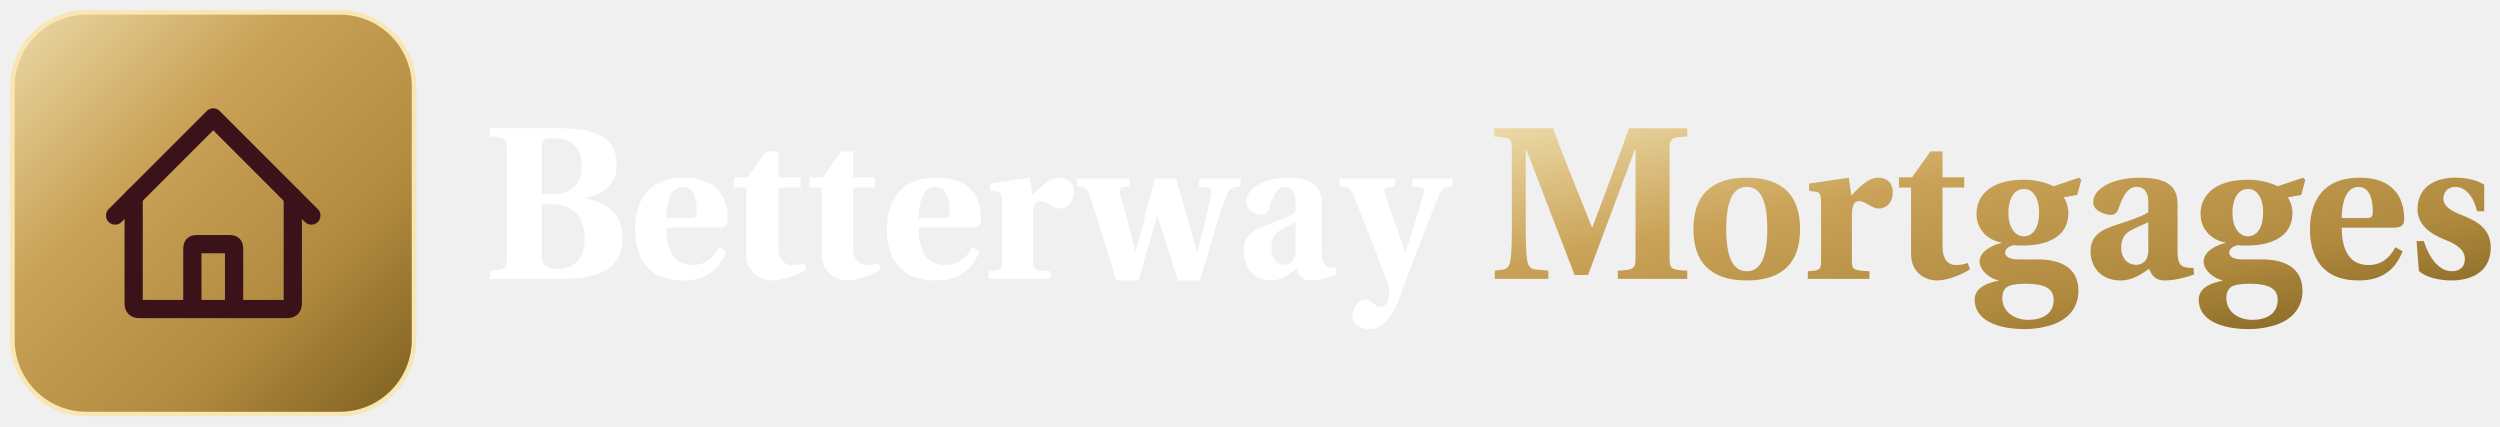
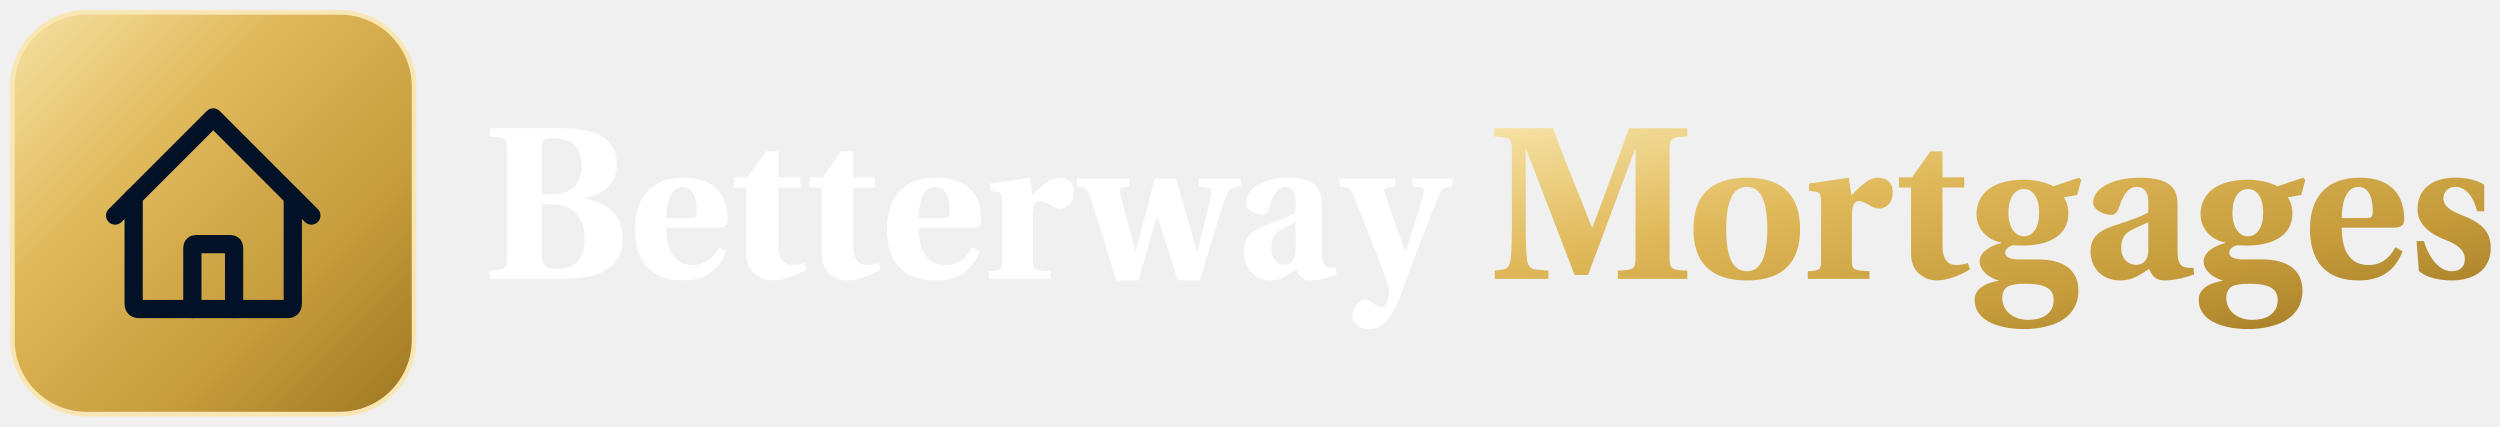
<svg xmlns="http://www.w3.org/2000/svg" viewBox="126 236 1618 276" width="1618" height="276" shape-rendering="geometricPrecision">
  <defs>
    <linearGradient id="sovereignGold_03_Master_Logo_Dimensional_Brushed_Gold" x1="0%" y1="0%" x2="100%" y2="100%">
-       <stop offset="0%" stop-color="#C9A257" />
-       <stop offset="50%" stop-color="#C9A257" />
-       <stop offset="100%" stop-color="#B08A3E" />
+       <stop offset="0%" stop-color="#DFBA5B" />
+       <stop offset="50%" stop-color="#D7B04E" />
+       <stop offset="100%" stop-color="#C89F3F" />
    </linearGradient>
    <linearGradient id="brushedGold_03_Master_Logo_Dimensional_Brushed_Gold" x1="0%" y1="0%" x2="100%" y2="100%">
-       <stop offset="0%" stop-color="#ECD9A6" />
-       <stop offset="35%" stop-color="#C9A257" />
-       <stop offset="70%" stop-color="#B08A3E" />
-       <stop offset="100%" stop-color="#7D5F1F" />
+       <stop offset="0%" stop-color="#F6E2A4" />
+       <stop offset="35%" stop-color="#DFB859" />
+       <stop offset="70%" stop-color="#C59B3B" />
+       <stop offset="100%" stop-color="#9E7622" />
    </linearGradient>
    <linearGradient id="daylightGold_03_Master_Logo_Dimensional_Brushed_Gold" x1="0%" y1="0%" x2="100%" y2="100%">
-       <stop offset="0%" stop-color="#C9A257" />
-       <stop offset="50%" stop-color="#B08A3E" />
-       <stop offset="100%" stop-color="#7D5F1F" />
+       <stop offset="0%" stop-color="#D4AC4B" />
+       <stop offset="50%" stop-color="#C29736" />
+       <stop offset="100%" stop-color="#A67C21" />
    </linearGradient>
    <radialGradient id="midnightNavyBg_03_Master_Logo_Dimensional_Brushed_Gold" cx="50%" cy="45%" r="75%">
-       <stop offset="0%" stop-color="#4A1520" />
-       <stop offset="65%" stop-color="#3B1219" />
-       <stop offset="100%" stop-color="#2A0B10" />
+       <stop offset="0%" stop-color="#051B38" />
+       <stop offset="65%" stop-color="#021125" />
+       <stop offset="100%" stop-color="#010A17" />
    </radialGradient>
  </defs>
  <g transform="translate(0.00, 21.00)">
    <g>
      <rect x="134.00" y="223.00" width="260.00" height="260.00" rx="48.00" fill="url(#brushedGold_03_Master_Logo_Dimensional_Brushed_Gold)" stroke="#F8E7B5" stroke-width="3" />
-       <g fill="none" stroke="#3B1219" stroke-width="11.80" stroke-linecap="round" stroke-linejoin="round">
+       <g fill="none" stroke="#021125" stroke-width="11.80" stroke-linecap="round" stroke-linejoin="round">
        <path d="M 200.50,354.50 L 264.00,291.00 L 327.50,354.50" />
        <path d="M 212.50,342.50 L 212.50,411.50 Q 212.50,415.00 216.00,415.00 L 312.00,415.00 Q 315.50,415.00 315.50,411.50 L 315.50,342.50" />
        <path d="M 250.50,415.00 L 250.50,375.50 Q 250.50,373.00 253.00,373.00 L 275.00,373.00 Q 277.50,373.00 277.50,375.50 L 277.50,415.00" />
      </g>
    </g>
    <path d="M 476.59,347.18 L 483.75,347.18 C 497.80,347.18 504.41,357.17 504.41,369.02 C 504.41,384.10 496.55,389.03 486.71,389.03 C 479.69,389.03 476.59,386.76 476.59,379.87 L 476.59,347.18 Z M 476.59,309.69 C 476.59,304.91 479.12,304.49 484.74,304.49 C 497.38,304.49 502.43,311.96 502.43,322.52 C 502.43,332.94 496.97,340.69 483.46,340.69 L 476.59,340.69 L 476.59,309.69 Z M 443.00,298.00 L 443.00,303.35 C 452.99,303.79 454.11,304.49 454.11,311.67 L 454.11,381.83 C 454.11,389.03 452.99,389.73 443.00,390.15 L 443.00,395.50 L 489.37,395.50 C 505.40,395.50 515.08,392.68 520.99,387.88 C 526.76,383.24 529.00,376.48 529.00,368.86 C 529.00,353.23 517.47,345.48 504.41,343.50 L 504.41,343.24 C 518.18,340.27 525.20,332.94 525.20,321.40 C 525.20,304.21 511.57,298.00 489.37,298.00 L 443.00,298.00 Z M 591.39,375.01 C 587.56,382.39 582.09,386.53 574.33,386.53 C 561.59,386.53 557.25,375.92 557.25,362.34 L 590.11,362.34 C 594.71,362.34 597.00,361.05 597.00,356.90 C 597.00,346.31 593.06,330.00 568.45,330.00 C 545.52,330.00 537.00,345.14 537.00,363.25 C 537.00,380.83 544.50,396.62 568.21,396.50 C 583.36,396.50 591.64,389.00 595.98,377.60 L 591.39,375.01 Z M 557.25,356.13 C 557.25,346.82 559.67,335.96 567.96,335.96 C 575.72,335.96 576.99,345.79 576.99,351.87 C 576.99,355.37 575.98,356.13 573.05,356.13 L 557.25,356.13 Z M 644.14,336.39 L 644.14,329.75 L 629.80,329.75 L 629.80,313.00 L 621.81,313.00 L 609.68,329.75 L 601.00,329.75 L 601.00,336.39 L 608.99,336.39 L 608.99,379.34 C 608.99,391.45 618.36,396.50 626.09,396.50 C 631.74,396.50 640.29,393.97 648.00,389.31 L 646.49,385.20 C 644.55,385.99 641.67,386.53 638.63,386.53 C 633.40,386.53 629.80,382.81 629.80,374.29 L 629.80,336.39 L 644.14,336.39 Z M 692.23,336.39 L 692.23,329.75 L 678.19,329.75 L 678.19,313.00 L 670.36,313.00 L 658.50,329.75 L 650.00,329.75 L 650.00,336.39 L 657.82,336.39 L 657.82,379.34 C 657.82,391.45 666.99,396.50 674.56,396.50 C 680.08,396.50 688.45,393.97 696.00,389.31 L 694.52,385.20 C 692.63,385.99 689.80,386.53 686.83,386.53 C 681.71,386.53 678.19,382.81 678.19,374.29 L 678.19,336.39 L 692.23,336.39 Z M 755.29,375.01 C 751.41,382.39 745.84,386.53 737.95,386.53 C 725.00,386.53 720.58,375.92 720.58,362.34 L 754.00,362.34 C 758.67,362.34 761.00,361.05 761.00,356.90 C 761.00,346.31 756.99,330.00 731.98,330.00 C 708.66,330.00 700.00,345.14 700.00,363.25 C 700.00,380.83 707.63,396.62 731.73,396.50 C 747.14,396.50 755.56,389.00 759.97,377.60 L 755.29,375.01 Z M 720.58,356.13 C 720.58,346.82 723.05,335.96 731.47,335.96 C 739.36,335.96 740.66,345.79 740.66,351.87 C 740.66,355.37 739.63,356.13 736.65,356.13 L 720.58,356.13 Z M 794.56,354.93 C 794.56,348.14 795.89,345.15 799.05,345.15 C 801.17,345.15 803.16,346.19 806.07,347.88 C 807.78,348.92 809.62,349.96 812.14,349.96 C 814.78,349.96 817.43,348.53 818.87,346.57 C 820.34,344.62 821.00,342.01 821.00,339.13 C 821.00,333.53 817.30,330.00 811.75,330.00 C 806.19,330.00 801.83,333.53 794.17,341.48 L 792.58,330.00 L 766.81,333.79 L 766.81,338.48 L 771.43,339.13 C 773.54,339.40 774.59,340.58 774.59,345.80 L 774.59,384.15 C 774.59,389.63 773.54,390.16 766.00,390.55 L 766.00,395.50 L 805.92,395.50 L 805.92,390.55 C 795.74,390.02 794.56,389.63 794.56,384.15 L 794.56,354.93 Z M 823.00,330.50 L 823.00,335.61 C 828.22,336.16 829.65,336.83 831.22,341.40 C 834.10,349.63 834.87,352.32 837.48,360.81 L 848.45,396.50 L 862.81,396.50 L 874.68,355.14 L 875.21,355.14 L 888.27,396.50 L 902.63,396.50 L 912.03,364.97 C 914.76,355.69 917.52,347.21 919.47,342.35 C 921.43,337.11 922.33,336.16 929.00,335.61 L 929.00,330.50 L 901.97,330.50 L 901.97,335.61 L 907.58,336.43 C 909.93,336.83 910.19,338.31 909.81,340.88 C 908.62,347.61 904.32,364.72 901.06,377.37 L 900.55,377.37 L 887.09,330.50 L 873.38,330.50 L 861.24,377.37 L 860.86,377.37 L 850.94,340.33 C 850.15,337.36 850.68,336.29 853.29,336.01 L 856.94,335.61 L 856.94,330.50 L 823.00,330.50 Z M 990.66,388.35 C 989.16,388.48 986.85,388.35 985.12,387.71 C 983.63,387.18 981.43,385.63 981.43,378.01 L 981.43,348.11 C 981.43,340.09 980.27,330.00 959.85,330.00 C 942.90,330.00 932.51,337.50 932.51,345.91 C 932.51,351.73 939.89,354.07 942.90,354.07 C 945.42,354.07 946.70,351.99 947.62,348.90 C 950.85,337.90 954.55,335.96 957.77,335.96 C 961.13,335.96 964.46,338.15 964.46,345.52 L 964.46,352.38 C 960.42,355.49 950.74,358.72 943.24,361.57 C 934.12,365.07 931.00,370.36 931.00,377.74 C 931.00,387.44 936.77,396.50 948.43,396.50 C 955.81,396.50 960.89,391.97 964.93,389.00 C 966.43,393.00 968.39,396.50 973.93,396.50 C 979.93,396.50 987.20,394.30 991.00,392.62 L 990.66,388.35 Z M 964.46,377.60 C 964.25,384.59 960.42,386.41 957.32,386.41 C 952.81,386.41 948.78,382.39 948.78,375.54 C 948.78,369.46 950.62,366.48 954.08,364.28 C 957.66,362.08 961.70,360.28 964.46,358.84 L 964.46,377.60 Z M 1040.20,330.50 L 1040.20,335.56 L 1045.48,336.37 C 1047.26,336.62 1048.04,337.83 1047.40,340.36 C 1043.81,353.02 1039.70,365.40 1035.71,377.91 L 1035.47,377.91 C 1031.22,365.67 1026.49,353.27 1022.50,340.76 C 1021.60,338.10 1022.00,336.62 1024.05,336.37 L 1028.92,335.56 L 1028.92,330.50 L 993.00,330.50 L 993.00,335.56 L 997.23,336.22 C 999.15,336.62 1000.70,338.10 1002.12,341.70 C 1009.56,360.20 1017.25,379.91 1024.05,398.30 C 1025.07,400.97 1025.45,404.42 1024.81,407.08 C 1024.05,410.14 1022.89,413.62 1019.82,413.62 C 1018.40,413.62 1016.73,412.95 1015.19,411.62 C 1012.76,409.75 1011.60,408.81 1009.42,408.81 C 1005.33,408.81 1001.22,414.54 1001.22,419.61 C 1001.22,424.80 1006.73,428.00 1011.60,428.00 C 1020.46,428.00 1026.35,422.94 1033.29,403.76 C 1040.72,383.11 1048.42,363.53 1056.00,344.49 C 1058.30,338.76 1059.71,336.22 1063.29,335.83 L 1066.00,335.56 L 1066.00,330.50 L 1040.20,330.50 Z" fill="#FFFFFF" fill-rule="evenodd" />
    <path d="M 1218.00,395.50 L 1218.00,390.15 C 1207.71,389.73 1206.54,389.03 1206.54,381.83 L 1206.54,311.67 C 1206.54,304.49 1207.71,303.79 1218.00,303.35 L 1218.00,298.00 L 1180.30,298.00 C 1177.83,304.76 1172.91,318.58 1168.99,329.00 L 1156.67,361.97 L 1156.24,361.97 L 1138.97,318.72 C 1136.50,312.38 1133.17,304.05 1131.29,298.00 L 1093.00,298.00 L 1093.00,303.35 C 1103.31,303.79 1104.46,304.49 1104.46,311.67 L 1104.46,359.99 C 1104.46,371.55 1104.31,377.05 1103.74,381.98 C 1103.31,386.91 1101.86,389.03 1098.51,389.45 L 1093.43,390.15 L 1093.43,395.50 L 1128.10,395.50 L 1128.10,390.15 L 1120.26,389.45 C 1116.20,389.16 1114.62,386.91 1114.18,381.98 C 1113.60,376.90 1113.46,371.42 1113.46,359.99 L 1113.46,311.96 L 1113.89,311.96 L 1145.07,392.97 L 1153.77,392.97 L 1184.06,311.96 L 1184.51,311.96 L 1184.51,381.83 C 1184.51,389.03 1183.33,389.73 1173.05,390.15 L 1173.05,395.50 L 1218.00,395.50 Z M 1256.56,330.00 C 1232.26,330.00 1222.00,342.55 1222.00,363.25 C 1222.00,383.95 1232.26,396.50 1256.56,396.50 C 1280.74,396.50 1291.00,383.95 1291.00,363.25 C 1291.00,342.55 1280.74,330.00 1256.56,330.00 Z M 1243.21,363.25 C 1243.21,345.91 1247.09,335.96 1256.56,335.96 C 1265.91,335.96 1269.79,345.91 1269.79,363.25 C 1269.79,380.59 1265.91,390.54 1256.56,390.54 C 1247.09,390.54 1243.21,380.59 1243.21,363.25 Z M 1324.56,354.93 C 1324.56,348.14 1325.89,345.15 1329.05,345.15 C 1331.17,345.15 1333.16,346.19 1336.07,347.88 C 1337.78,348.92 1339.62,349.96 1342.14,349.96 C 1344.78,349.96 1347.43,348.53 1348.87,346.57 C 1350.34,344.62 1351.00,342.01 1351.00,339.13 C 1351.00,333.53 1347.30,330.00 1341.75,330.00 C 1336.19,330.00 1331.83,333.53 1324.17,341.48 L 1322.58,330.00 L 1296.81,333.79 L 1296.81,338.48 L 1301.43,339.13 C 1303.54,339.40 1304.59,340.58 1304.59,345.80 L 1304.59,384.15 C 1304.59,389.63 1303.54,390.16 1296.00,390.55 L 1296.00,395.50 L 1335.92,395.50 L 1335.92,390.55 C 1325.74,390.02 1324.56,389.63 1324.56,384.15 L 1324.56,354.93 Z M 1397.23,336.39 L 1397.23,329.75 L 1383.19,329.75 L 1383.19,313.00 L 1375.36,313.00 L 1363.50,329.75 L 1355.00,329.75 L 1355.00,336.39 L 1362.82,336.39 L 1362.82,379.34 C 1362.82,391.45 1371.99,396.50 1379.56,396.50 C 1385.08,396.50 1393.45,393.97 1401.00,389.31 L 1399.52,385.20 C 1397.63,385.99 1394.80,386.53 1391.83,386.53 C 1386.71,386.53 1383.19,382.81 1383.19,374.29 L 1383.19,336.39 L 1397.23,336.39 Z M 1432.60,382.90 C 1426.12,382.90 1423.74,380.83 1423.74,378.47 C 1423.74,375.63 1427.18,374.07 1429.04,373.68 C 1431.55,373.92 1433.53,373.92 1435.13,373.92 C 1450.75,373.92 1464.66,368.34 1464.66,352.89 C 1464.66,348.99 1463.34,344.95 1461.62,342.73 L 1470.35,341.19 L 1473.00,331.44 L 1471.55,330.00 L 1454.99,335.58 C 1450.63,333.13 1443.20,331.30 1436.06,331.30 C 1412.22,331.30 1405.20,343.26 1405.20,353.39 C 1405.20,364.18 1413.27,370.67 1421.34,371.97 L 1421.34,372.24 C 1412.73,374.33 1407.19,379.00 1407.19,384.20 C 1407.19,389.92 1413.54,395.12 1419.36,396.42 L 1419.36,396.67 C 1413.81,397.84 1404.00,400.32 1404.00,409.01 C 1404.00,421.77 1417.78,428.00 1436.72,428.00 C 1442.54,428.00 1452.22,426.70 1458.84,423.19 C 1466.13,419.41 1471.16,412.67 1471.16,403.31 C 1471.16,387.71 1458.84,382.90 1444.94,382.90 L 1432.60,382.90 Z M 1425.85,353.01 C 1425.85,341.96 1430.61,337.29 1435.91,337.29 C 1441.09,337.29 1445.72,341.96 1445.72,352.89 C 1445.72,362.10 1441.87,367.95 1435.79,367.95 C 1430.10,367.95 1425.85,361.98 1425.85,353.01 Z M 1436.84,398.62 C 1448.10,398.62 1455.12,401.09 1455.12,409.01 C 1455.12,418.25 1447.59,422.01 1438.71,422.01 C 1429.83,422.01 1421.88,416.95 1421.88,407.71 C 1421.88,404.08 1423.33,401.87 1425.19,400.57 C 1427.06,399.41 1431.03,398.62 1436.84,398.62 Z M 1545.62,388.35 C 1543.95,388.48 1541.37,388.35 1539.44,387.71 C 1537.77,387.18 1535.31,385.63 1535.31,378.01 L 1535.31,348.11 C 1535.31,340.09 1534.02,330.00 1511.21,330.00 C 1492.29,330.00 1480.69,337.50 1480.69,345.91 C 1480.69,351.73 1488.93,354.07 1492.29,354.07 C 1495.11,354.07 1496.54,351.99 1497.56,348.90 C 1501.17,337.90 1505.29,335.96 1508.90,335.96 C 1512.64,335.96 1516.37,338.15 1516.37,345.52 L 1516.37,352.38 C 1511.86,355.49 1501.04,358.72 1492.67,361.57 C 1482.48,365.07 1479.00,370.36 1479.00,377.74 C 1479.00,387.44 1485.44,396.50 1498.47,396.50 C 1506.70,396.50 1512.38,391.97 1516.89,389.00 C 1518.56,393.00 1520.75,396.50 1526.93,396.50 C 1533.64,396.50 1541.75,394.30 1546.00,392.62 L 1545.62,388.35 Z M 1516.37,377.60 C 1516.12,384.59 1511.86,386.41 1508.39,386.41 C 1503.36,386.41 1498.85,382.39 1498.85,375.54 C 1498.85,369.46 1500.90,366.48 1504.77,364.28 C 1508.78,362.08 1513.29,360.28 1516.37,358.84 L 1516.37,377.60 Z M 1577.60,382.90 C 1571.12,382.90 1568.74,380.83 1568.74,378.47 C 1568.74,375.63 1572.18,374.07 1574.04,373.68 C 1576.55,373.92 1578.53,373.92 1580.13,373.92 C 1595.75,373.92 1609.66,368.34 1609.66,352.89 C 1609.66,348.99 1608.34,344.95 1606.62,342.73 L 1615.35,341.19 L 1618.00,331.44 L 1616.55,330.00 L 1599.99,335.58 C 1595.63,333.13 1588.20,331.30 1581.06,331.30 C 1557.22,331.30 1550.20,343.26 1550.20,353.39 C 1550.20,364.18 1558.27,370.67 1566.34,371.97 L 1566.34,372.24 C 1557.73,374.33 1552.19,379.00 1552.19,384.20 C 1552.19,389.92 1558.54,395.12 1564.36,396.42 L 1564.36,396.67 C 1558.81,397.84 1549.00,400.32 1549.00,409.01 C 1549.00,421.77 1562.78,428.00 1581.72,428.00 C 1587.54,428.00 1597.22,426.70 1603.84,423.19 C 1611.13,419.41 1616.16,412.67 1616.16,403.31 C 1616.16,387.71 1603.84,382.90 1589.94,382.90 L 1577.60,382.90 Z M 1570.85,353.01 C 1570.85,341.96 1575.61,337.29 1580.91,337.29 C 1586.09,337.29 1590.72,341.96 1590.72,352.89 C 1590.72,362.10 1586.87,367.95 1580.79,367.95 C 1575.10,367.95 1570.85,361.98 1570.85,353.01 Z M 1581.84,398.62 C 1593.10,398.62 1600.12,401.09 1600.12,409.01 C 1600.12,418.25 1592.59,422.01 1583.71,422.01 C 1574.83,422.01 1566.88,416.95 1566.88,407.71 C 1566.88,404.08 1568.33,401.87 1570.19,400.57 C 1572.06,399.41 1576.03,398.62 1581.84,398.62 Z M 1676.29,375.01 C 1672.41,382.39 1666.84,386.53 1658.95,386.53 C 1646.00,386.53 1641.58,375.92 1641.58,362.34 L 1675.00,362.34 C 1679.67,362.34 1682.00,361.05 1682.00,356.90 C 1682.00,346.31 1677.99,330.00 1652.98,330.00 C 1629.66,330.00 1621.00,345.14 1621.00,363.25 C 1621.00,380.83 1628.63,396.62 1652.73,396.50 C 1668.14,396.50 1676.56,389.00 1680.97,377.60 L 1676.29,375.01 Z M 1641.58,356.13 C 1641.58,346.82 1644.05,335.96 1652.47,335.96 C 1660.36,335.96 1661.66,345.79 1661.66,351.87 C 1661.66,355.37 1660.63,356.13 1657.65,356.13 L 1641.58,356.13 Z M 1691.49,390.29 C 1696.20,394.82 1705.50,396.50 1712.46,396.50 C 1727.57,396.50 1738.00,389.39 1738.00,375.42 C 1738.00,364.28 1731.30,358.99 1719.90,354.46 C 1712.69,351.73 1707.36,348.64 1707.36,343.46 C 1707.36,339.44 1710.10,335.96 1715.17,335.96 C 1721.51,335.96 1726.84,341.91 1729.20,351.73 L 1733.78,351.73 L 1733.78,334.53 C 1728.70,331.29 1721.63,330.00 1715.17,330.00 C 1700.06,330.00 1690.62,337.38 1690.62,350.44 C 1690.62,359.89 1697.95,366.10 1708.86,370.36 C 1715.17,372.69 1721.26,376.45 1721.26,382.65 C 1721.26,387.57 1718.16,390.54 1712.69,390.54 C 1704.51,390.54 1697.95,381.62 1694.71,371.01 L 1690.00,371.01 L 1691.49,390.29 Z" fill="url(#brushedGold_03_Master_Logo_Dimensional_Brushed_Gold)" fill-rule="evenodd" />
  </g>
</svg>
